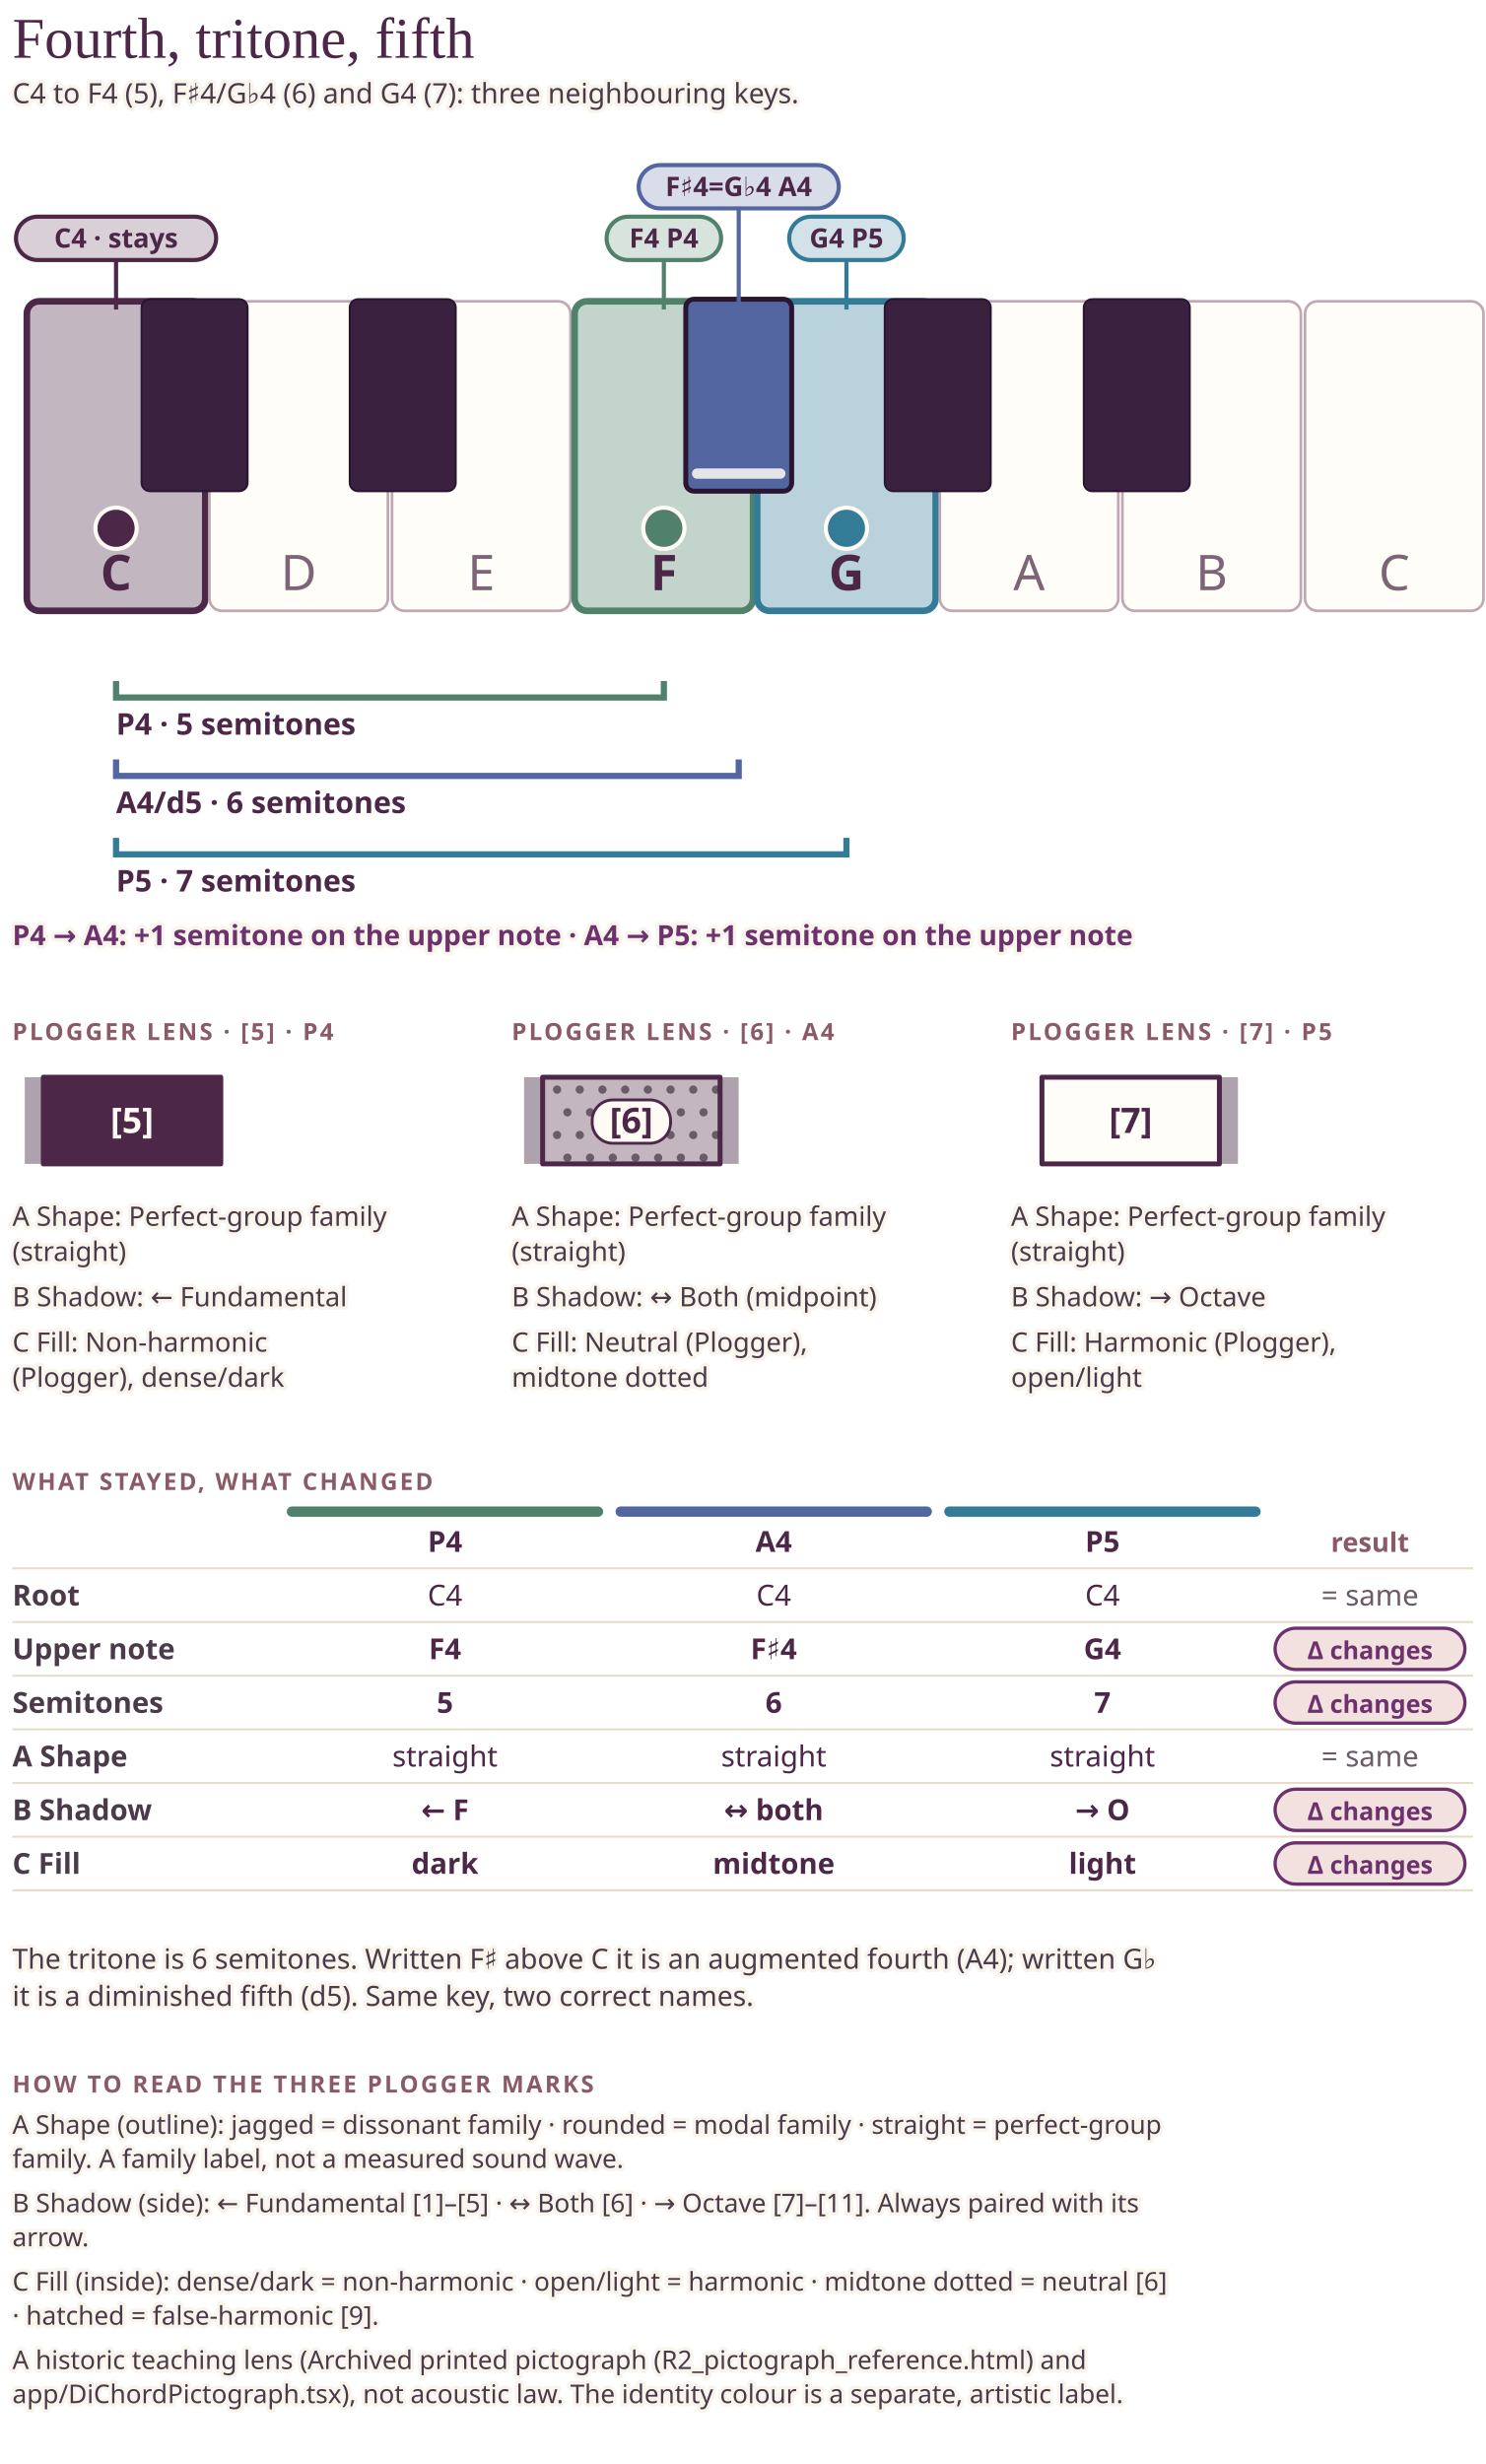
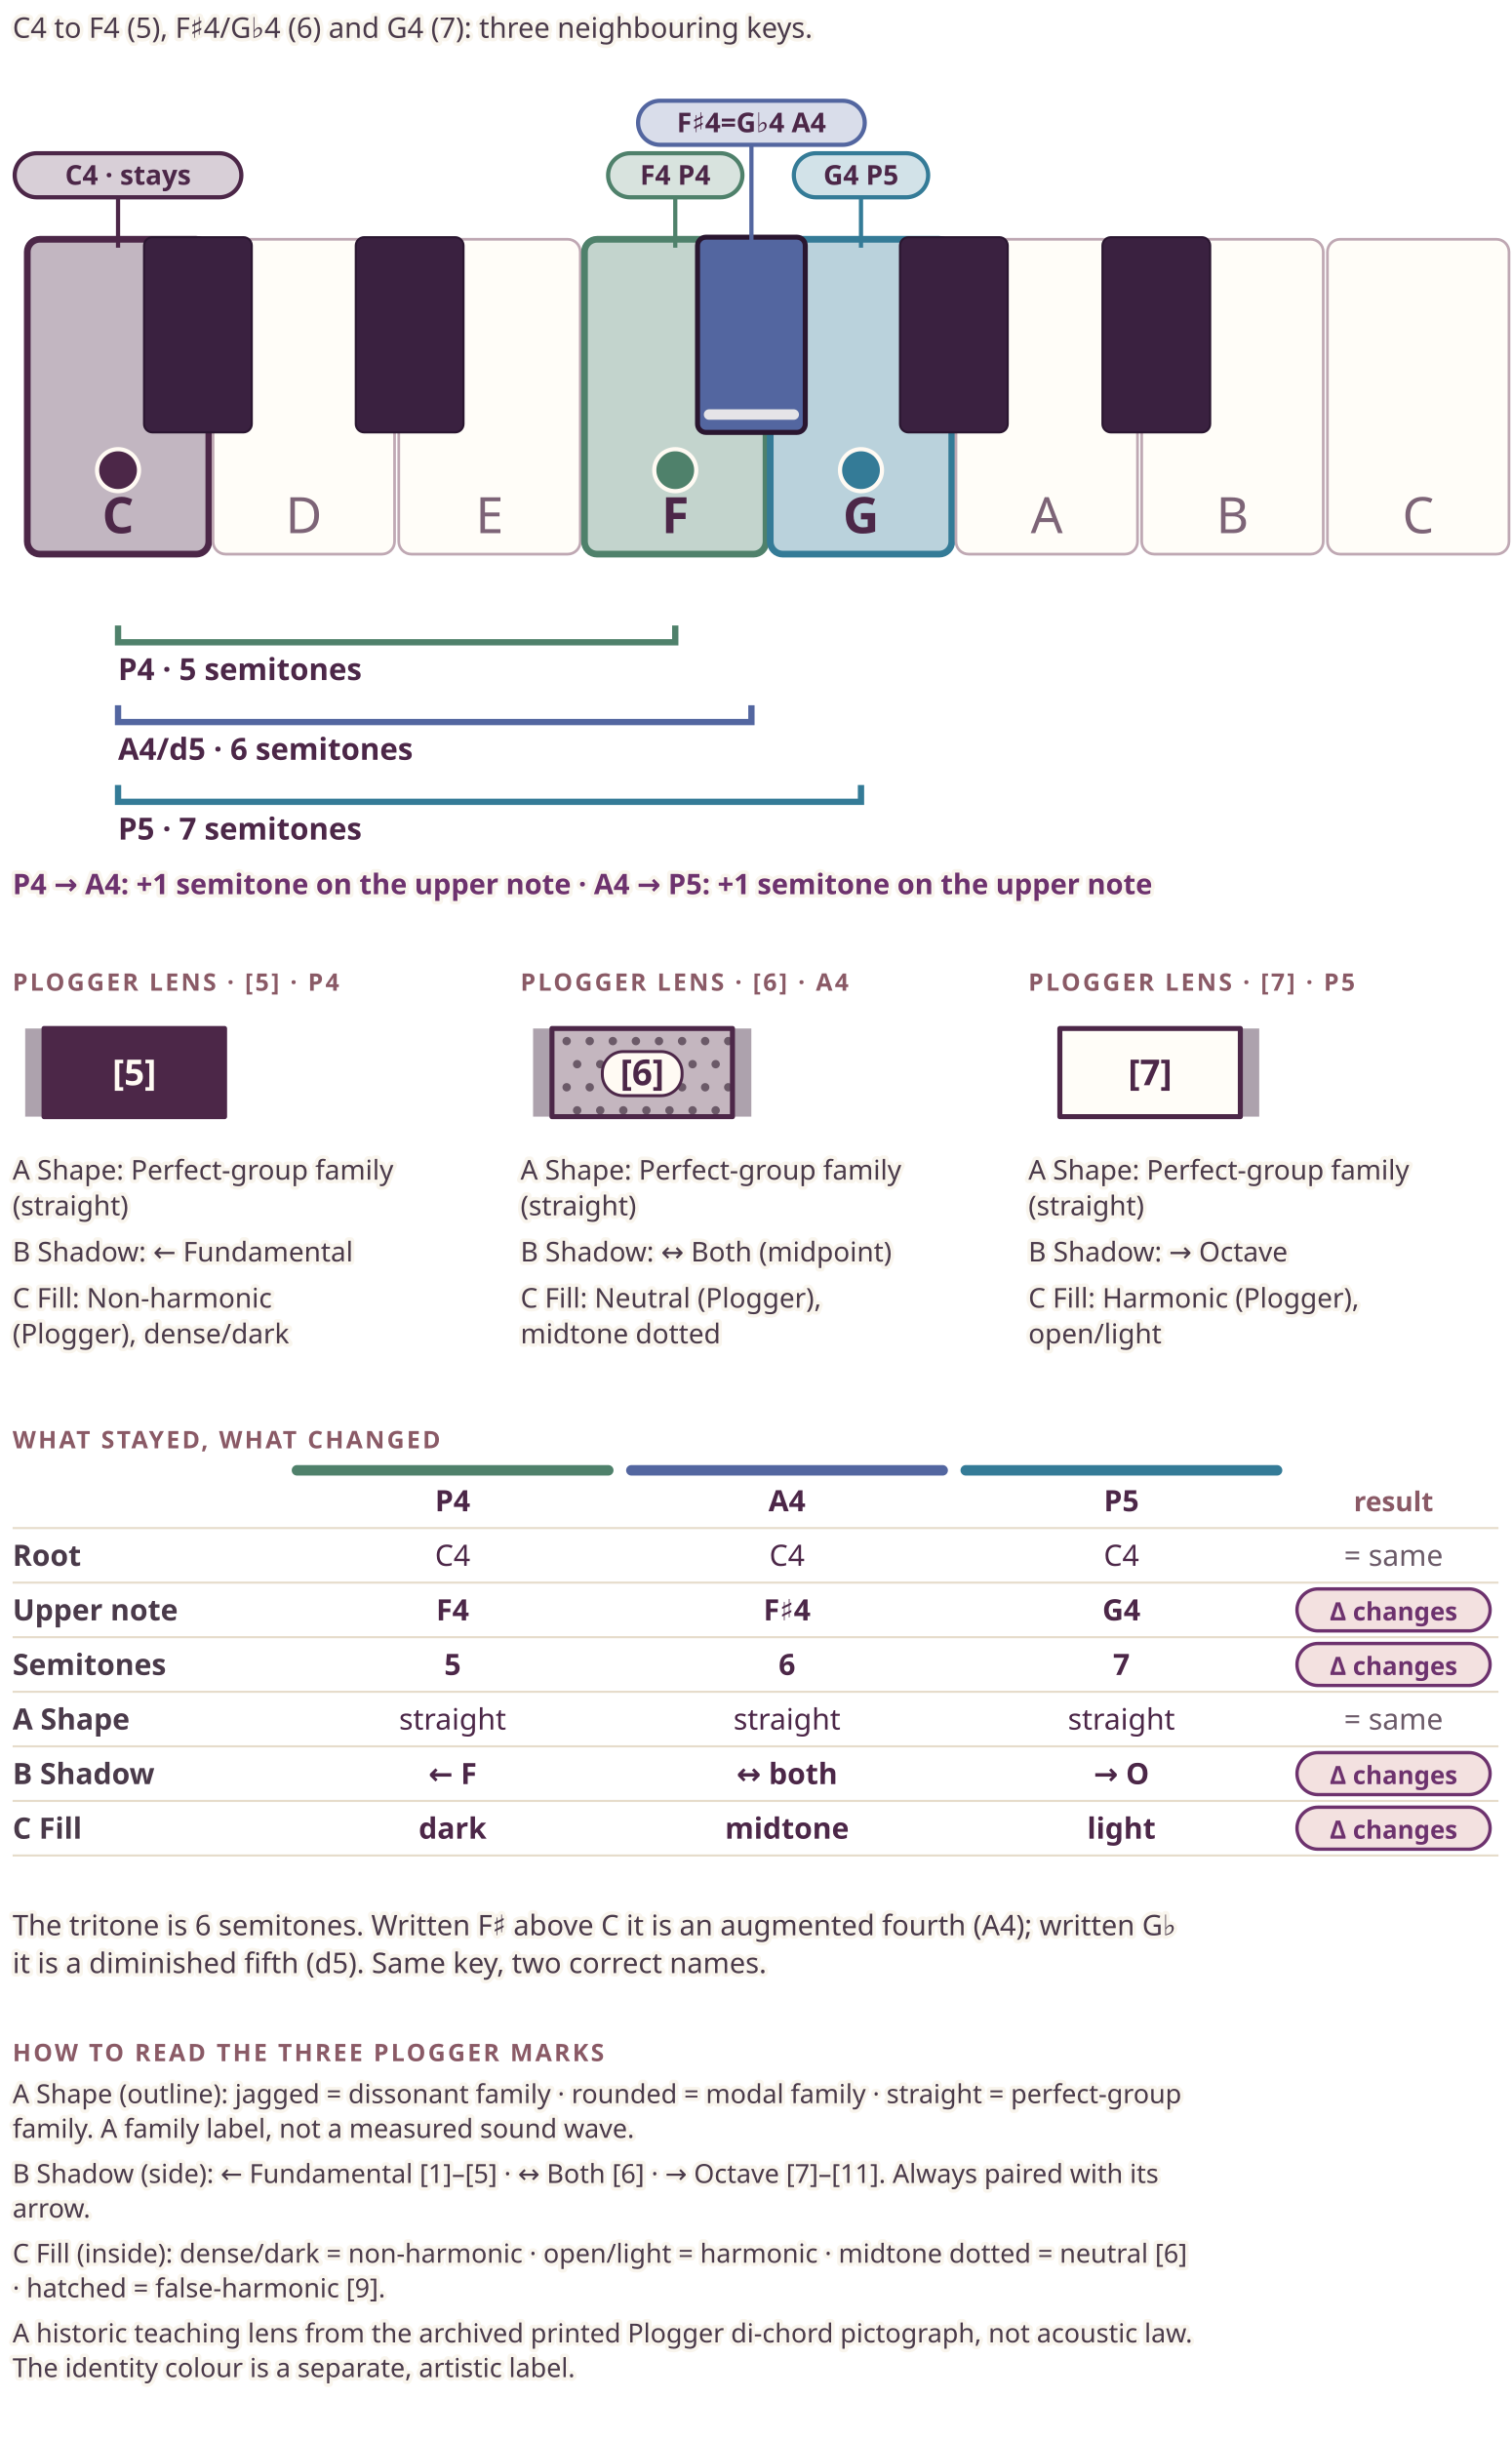
- <svg xmlns="http://www.w3.org/2000/svg" viewBox="0 0 720 1194" width="720" height="1194" role="img" aria-labelledby="IPF-proof-B-p4-tt-p5-t IPF-proof-B-p4-tt-p5-d">
+ <svg xmlns="http://www.w3.org/2000/svg" viewBox="0 0 720 1162" width="720" height="1162" role="img" aria-labelledby="IPF-proof-B-p4-tt-p5-t IPF-proof-B-p4-tt-p5-d">
  <defs>
    <linearGradient id="IPFproofBp4ttp5-w" x1="0" y1="0" x2="0" y2="1">
      <stop offset="0" stop-color="#fffdf8" />
      <stop offset=".78" stop-color="#f7efe2" />
      <stop offset="1" stop-color="#eadfcd" />
    </linearGradient>
    <linearGradient id="IPFproofBp4ttp5-b" x1="0" y1="0" x2="0" y2="1">
      <stop offset="0" stop-color="#4a2a4d" />
      <stop offset=".85" stop-color="#2a1630" />
      <stop offset="1" stop-color="#3a2140" />
    </linearGradient>
    <radialGradient id="IPFproofBp4ttp5-home" cx=".5" cy=".82" r=".75">
      <stop offset="0" stop-color="#ffd98a" />
      <stop offset=".55" stop-color="#f6b94f" />
      <stop offset="1" stop-color="#f3a53a" stop-opacity=".92" />
    </radialGradient>
    <radialGradient id="IPFproofBp4ttp5-lower" cx=".5" cy=".82" r=".75">
      <stop offset="0" stop-color="#ffe0a6" />
      <stop offset="1" stop-color="#f3b25a" />
    </radialGradient>
    <radialGradient id="IPFproofBp4ttp5-upper" cx=".5" cy=".82" r=".75">
      <stop offset="0" stop-color="#bfe7e2" />
      <stop offset="1" stop-color="#8fcdc6" />
    </radialGradient>
    <linearGradient id="IPFproofBp4ttp5-shared" x1="0" y1="0" x2="1" y2="0">
      <stop offset="0" stop-color="#f6c46a" />
      <stop offset=".5" stop-color="#efe6c4" />
      <stop offset="1" stop-color="#8fcdc6" />
    </linearGradient>
    <filter id="IPFproofBp4ttp5-glow" x="-40%" y="-20%" width="180%" height="150%">
      <feGaussianBlur stdDeviation="9" />
    </filter>
  </defs>
  <g transform="translate(6 4)">
    <g transform="translate(0 0)">
-       <text x="0" y="24" font-family="Georgia, 'Times New Roman', serif" font-size="28" font-weight="400" text-anchor="start" fill="#4C2748">Fourth, tritone, fifth</text>
-       <text x="0" y="46" font-family="ui-sans-serif, system-ui, 'Segoe UI', sans-serif" font-size="13.5" font-weight="400" text-anchor="start" fill="#4a3a4a" stroke="#f9f5ed" stroke-width="3.4" stroke-linejoin="round" paint-order="stroke fill">C4 to F4 (5), F♯4/G♭4 (6) and G4 (7): three neighbouring keys.</text>
-     </g>
-     <g transform="translate(0 72)">
+       <text x="0" y="14" font-family="ui-sans-serif, system-ui, 'Segoe UI', sans-serif" font-size="13.5" font-weight="400" text-anchor="start" fill="#4a3a4a" stroke="#f9f5ed" stroke-width="3.4" stroke-linejoin="round" paint-order="stroke fill">C4 to F4 (5), F♯4/G♭4 (6) and G4 (7): three neighbouring keys.</text>
+     </g>
+     <g transform="translate(0 40)">
      <rect x="7" y="70" width="86.5" height="150" rx="6" fill="#c2b6c1" stroke="#4C2748" stroke-width="3.2" />
      <text x="50.25" y="210" font-family="ui-sans-serif, system-ui, 'Segoe UI', sans-serif" font-size="23.895" font-weight="700" text-anchor="middle" fill="#4C2748">C</text>
      <rect x="95.5" y="70" width="86.5" height="150" rx="6" fill="#fffdf8" stroke="#bfa8b3" stroke-width="1.3" />
      <text x="138.75" y="210" font-family="ui-sans-serif, system-ui, 'Segoe UI', sans-serif" font-size="23.895" font-weight="500" text-anchor="middle" fill="#7d6477">D</text>
      <rect x="184" y="70" width="86.5" height="150" rx="6" fill="#fffdf8" stroke="#bfa8b3" stroke-width="1.3" />
      <text x="227.25" y="210" font-family="ui-sans-serif, system-ui, 'Segoe UI', sans-serif" font-size="23.895" font-weight="500" text-anchor="middle" fill="#7d6477">E</text>
      <rect x="272.5" y="70" width="86.5" height="150" rx="6" fill="#c3d4cd" stroke="#4F816B" stroke-width="3.2" />
      <text x="315.75" y="210" font-family="ui-sans-serif, system-ui, 'Segoe UI', sans-serif" font-size="23.895" font-weight="700" text-anchor="middle" fill="#4C2748">F</text>
      <rect x="361" y="70" width="86.5" height="150" rx="6" fill="#bad2dc" stroke="#347B97" stroke-width="3.2" />
      <text x="404.25" y="210" font-family="ui-sans-serif, system-ui, 'Segoe UI', sans-serif" font-size="23.895" font-weight="700" text-anchor="middle" fill="#4C2748">G</text>
      <rect x="449.5" y="70" width="86.5" height="150" rx="6" fill="#fffdf8" stroke="#bfa8b3" stroke-width="1.3" />
      <text x="492.75" y="210" font-family="ui-sans-serif, system-ui, 'Segoe UI', sans-serif" font-size="23.895" font-weight="500" text-anchor="middle" fill="#7d6477">A</text>
      <rect x="538" y="70" width="86.5" height="150" rx="6" fill="#fffdf8" stroke="#bfa8b3" stroke-width="1.3" />
      <text x="581.25" y="210" font-family="ui-sans-serif, system-ui, 'Segoe UI', sans-serif" font-size="23.895" font-weight="500" text-anchor="middle" fill="#7d6477">B</text>
      <rect x="626.5" y="70" width="86.5" height="150" rx="6" fill="#fffdf8" stroke="#bfa8b3" stroke-width="1.3" />
      <text x="669.75" y="210" font-family="ui-sans-serif, system-ui, 'Segoe UI', sans-serif" font-size="23.895" font-weight="500" text-anchor="middle" fill="#7d6477">C</text>
      <rect x="62.64" y="69" width="51.33" height="93" rx="4" fill="#3a2140" stroke="#2a1630" stroke-width="1" />
      <rect x="163.53" y="69" width="51.33" height="93" rx="4" fill="#3a2140" stroke="#2a1630" stroke-width="1" />
      <rect x="326.37" y="69" width="51.33" height="93" rx="4" fill="#5366A0" stroke="#2a1630" stroke-width="2.4" />
      <rect x="329.37" y="151" width="45.33" height="5" rx="2.5" fill="#fffaf3" opacity=".85" />
      <rect x="422.835" y="69" width="51.33" height="93" rx="4" fill="#3a2140" stroke="#2a1630" stroke-width="1" />
      <rect x="519.3" y="69" width="51.33" height="93" rx="4" fill="#3a2140" stroke="#2a1630" stroke-width="1" />
      <circle cx="50.25" cy="180" r="10" fill="#4C2748" stroke="#fffaf3" stroke-width="2" />
      <path d="M50.25 50 V74" stroke="#4C2748" stroke-width="2" />
-       <rect x="1.75" y="29" width="97" height="21" rx="10.5" fill="#d8cfd7" stroke="#4C2748" stroke-width="2" />
-       <text x="50.25" y="44" font-family="ui-sans-serif, system-ui, 'Segoe UI', sans-serif" font-size="13" font-weight="700" text-anchor="middle" fill="#4C2748">C4 · stays</text>
+       <rect x="1" y="29" width="108" height="21" rx="10.5" fill="#d8cfd7" stroke="#4C2748" stroke-width="2" />
+       <text x="55" y="44" font-family="ui-sans-serif, system-ui, 'Segoe UI', sans-serif" font-size="13" font-weight="700" text-anchor="middle" fill="#4C2748">C4 · stays</text>
      <circle cx="315.75" cy="180" r="10" fill="#4F816B" stroke="#fffaf3" stroke-width="2" />
      <path d="M315.75 50 V74" stroke="#4F816B" stroke-width="2" />
-       <rect x="288" y="29" width="55.5" height="21" rx="10.5" fill="#d8e3de" stroke="#4F816B" stroke-width="2" />
+       <rect x="283.75" y="29" width="64" height="21" rx="10.5" fill="#d8e3de" stroke="#4F816B" stroke-width="2" />
      <text x="315.75" y="44" font-family="ui-sans-serif, system-ui, 'Segoe UI', sans-serif" font-size="13" font-weight="700" text-anchor="middle" fill="#4C2748">F4 P4</text>
      <path d="M352.035 25 V72" stroke="#5366A0" stroke-width="2" />
-       <rect x="303.535" y="4" width="97" height="21" rx="10.5" fill="#d9ddea" stroke="#5366A0" stroke-width="2" />
+       <rect x="298.035" y="4" width="108" height="21" rx="10.5" fill="#d9ddea" stroke="#5366A0" stroke-width="2" />
      <text x="352.035" y="19" font-family="ui-sans-serif, system-ui, 'Segoe UI', sans-serif" font-size="13" font-weight="700" text-anchor="middle" fill="#4C2748">F♯4=G♭4 A4</text>
      <circle cx="404.25" cy="180" r="10" fill="#347B97" stroke="#fffaf3" stroke-width="2" />
      <path d="M404.25 50 V74" stroke="#347B97" stroke-width="2" />
-       <rect x="376.5" y="29" width="55.5" height="21" rx="10.5" fill="#d2e2e8" stroke="#347B97" stroke-width="2" />
+       <rect x="372.25" y="29" width="64" height="21" rx="10.5" fill="#d2e2e8" stroke="#347B97" stroke-width="2" />
      <text x="404.25" y="44" font-family="ui-sans-serif, system-ui, 'Segoe UI', sans-serif" font-size="13" font-weight="700" text-anchor="middle" fill="#4C2748">G4 P5</text>
    </g>
-     <g transform="translate(0 318)">
+     <g transform="translate(0 286)">
      <path d="M50.25 8 V16 H315.75 V8" fill="none" stroke="#4F816B" stroke-width="3" />
      <text x="50.25" y="34" font-family="ui-sans-serif, system-ui, 'Segoe UI', sans-serif" font-size="14.5" font-weight="700" text-anchor="start" fill="#4C2748">P4 · 5 semitones</text>
      <path d="M50.25 46 V54 H352.035 V46" fill="none" stroke="#5366A0" stroke-width="3" />
      <text x="50.25" y="72" font-family="ui-sans-serif, system-ui, 'Segoe UI', sans-serif" font-size="14.5" font-weight="700" text-anchor="start" fill="#4C2748">A4/d5 · 6 semitones</text>
      <path d="M50.25 84 V92 H404.25 V84" fill="none" stroke="#347B97" stroke-width="3" />
      <text x="50.25" y="110" font-family="ui-sans-serif, system-ui, 'Segoe UI', sans-serif" font-size="14.5" font-weight="700" text-anchor="start" fill="#4C2748">P5 · 7 semitones</text>
      <text x="0" y="136" font-family="ui-sans-serif, system-ui, 'Segoe UI', sans-serif" font-size="13.5" font-weight="700" text-anchor="start" fill="#6d326e" stroke="#f9f5ed" stroke-width="3.4" stroke-linejoin="round" paint-order="stroke fill">P4 → A4: +1 semitone on the upper note · A4 → P5: +1 semitone on the upper note</text>
    </g>
-     <g transform="translate(0 488)">
+     <g transform="translate(0 456)">
      <g transform="translate(0 0)">
        <text x="0" y="12" font-family="ui-sans-serif, system-ui, 'Segoe UI', sans-serif" font-size="11.5" font-weight="700" text-anchor="start" fill="#8a5a66" letter-spacing="1.1">PLOGGER LENS · [5] · P4</text>
        <g transform="translate(0 22) scale(1)">
          <path d="M3 8 H89 V50 H3 Z" transform="translate(3 0)" fill="#5c465b" opacity=".5" />
          <g transform="translate(12 0)">
            <defs>
              <clipPath id="IPFproofBp4ttp5-clp05">
                <path d="M3 8 H89 V50 H3 Z" />
              </clipPath>
            </defs>
            <path d="M3 8 H89 V50 H3 Z" fill="#4C2748" />
            <path d="M3 8 H89 V50 H3 Z" fill="none" stroke="#4C2748" stroke-width="2.4" stroke-linejoin="round" />
            <text x="46" y="35" font-family="ui-sans-serif, system-ui, 'Segoe UI', sans-serif" font-size="17" font-weight="700" text-anchor="middle" fill="#fffaf3">[5]</text>
          </g>
        </g>
        <text x="0" y="102" font-family="ui-sans-serif, system-ui, 'Segoe UI', sans-serif" font-size="13" font-weight="400" text-anchor="start" fill="#4a3a4a" stroke="#f9f5ed" stroke-width="3.4" stroke-linejoin="round" paint-order="stroke fill">A Shape: Perfect-group family</text>
        <text x="0" y="119" font-family="ui-sans-serif, system-ui, 'Segoe UI', sans-serif" font-size="13" font-weight="400" text-anchor="start" fill="#4a3a4a" stroke="#f9f5ed" stroke-width="3.4" stroke-linejoin="round" paint-order="stroke fill">(straight)</text>
        <text x="0" y="141" font-family="ui-sans-serif, system-ui, 'Segoe UI', sans-serif" font-size="13" font-weight="400" text-anchor="start" fill="#4a3a4a" stroke="#f9f5ed" stroke-width="3.4" stroke-linejoin="round" paint-order="stroke fill">B Shadow: ← Fundamental</text>
        <text x="0" y="163" font-family="ui-sans-serif, system-ui, 'Segoe UI', sans-serif" font-size="13" font-weight="400" text-anchor="start" fill="#4a3a4a" stroke="#f9f5ed" stroke-width="3.4" stroke-linejoin="round" paint-order="stroke fill">C Fill: Non-harmonic</text>
        <text x="0" y="180" font-family="ui-sans-serif, system-ui, 'Segoe UI', sans-serif" font-size="13" font-weight="400" text-anchor="start" fill="#4a3a4a" stroke="#f9f5ed" stroke-width="3.4" stroke-linejoin="round" paint-order="stroke fill">(Plogger), dense/dark</text>
      </g>
      <g transform="translate(242 0)">
        <text x="0" y="12" font-family="ui-sans-serif, system-ui, 'Segoe UI', sans-serif" font-size="11.5" font-weight="700" text-anchor="start" fill="#8a5a66" letter-spacing="1.1">PLOGGER LENS · [6] · A4</text>
        <g transform="translate(0 22) scale(1)">
          <path d="M3 8 H89 V50 H3 Z" transform="translate(3 0)" fill="#5c465b" opacity=".5" />
          <path d="M3 8 H89 V50 H3 Z" transform="translate(21 0)" fill="#5c465b" opacity=".5" />
          <g transform="translate(12 0)">
            <defs>
              <clipPath id="IPFproofBp4ttp5-clp16">
                <path d="M3 8 H89 V50 H3 Z" />
              </clipPath>
            </defs>
            <path d="M3 8 H89 V50 H3 Z" fill="#c4b6bf" />
            <g clip-path="url(#IPFproofBp4ttp5-clp16)">
              <circle cx="10" cy="14" r="2" fill="#6b5a68" />
              <circle cx="21" cy="14" r="2" fill="#6b5a68" />
              <circle cx="32" cy="14" r="2" fill="#6b5a68" />
              <circle cx="43" cy="14" r="2" fill="#6b5a68" />
              <circle cx="54" cy="14" r="2" fill="#6b5a68" />
              <circle cx="65" cy="14" r="2" fill="#6b5a68" />
              <circle cx="76" cy="14" r="2" fill="#6b5a68" />
              <circle cx="87" cy="14" r="2" fill="#6b5a68" />
              <circle cx="15" cy="25" r="2" fill="#6b5a68" />
              <circle cx="26" cy="25" r="2" fill="#6b5a68" />
              <circle cx="37" cy="25" r="2" fill="#6b5a68" />
              <circle cx="48" cy="25" r="2" fill="#6b5a68" />
              <circle cx="59" cy="25" r="2" fill="#6b5a68" />
              <circle cx="70" cy="25" r="2" fill="#6b5a68" />
              <circle cx="81" cy="25" r="2" fill="#6b5a68" />
              <circle cx="92" cy="25" r="2" fill="#6b5a68" />
              <circle cx="10" cy="36" r="2" fill="#6b5a68" />
              <circle cx="21" cy="36" r="2" fill="#6b5a68" />
              <circle cx="32" cy="36" r="2" fill="#6b5a68" />
              <circle cx="43" cy="36" r="2" fill="#6b5a68" />
              <circle cx="54" cy="36" r="2" fill="#6b5a68" />
              <circle cx="65" cy="36" r="2" fill="#6b5a68" />
              <circle cx="76" cy="36" r="2" fill="#6b5a68" />
              <circle cx="87" cy="36" r="2" fill="#6b5a68" />
              <circle cx="15" cy="47" r="2" fill="#6b5a68" />
              <circle cx="26" cy="47" r="2" fill="#6b5a68" />
              <circle cx="37" cy="47" r="2" fill="#6b5a68" />
              <circle cx="48" cy="47" r="2" fill="#6b5a68" />
              <circle cx="59" cy="47" r="2" fill="#6b5a68" />
              <circle cx="70" cy="47" r="2" fill="#6b5a68" />
              <circle cx="81" cy="47" r="2" fill="#6b5a68" />
              <circle cx="92" cy="47" r="2" fill="#6b5a68" />
            </g>
            <path d="M3 8 H89 V50 H3 Z" fill="none" stroke="#4C2748" stroke-width="2.4" stroke-linejoin="round" />
            <rect x="27" y="19" width="38" height="21" rx="10" fill="#fffaf3" stroke="#4C2748" stroke-width="1.4" />
            <text x="46" y="35" font-family="ui-sans-serif, system-ui, 'Segoe UI', sans-serif" font-size="17" font-weight="700" text-anchor="middle" fill="#4C2748">[6]</text>
          </g>
        </g>
        <text x="0" y="102" font-family="ui-sans-serif, system-ui, 'Segoe UI', sans-serif" font-size="13" font-weight="400" text-anchor="start" fill="#4a3a4a" stroke="#f9f5ed" stroke-width="3.4" stroke-linejoin="round" paint-order="stroke fill">A Shape: Perfect-group family</text>
        <text x="0" y="119" font-family="ui-sans-serif, system-ui, 'Segoe UI', sans-serif" font-size="13" font-weight="400" text-anchor="start" fill="#4a3a4a" stroke="#f9f5ed" stroke-width="3.4" stroke-linejoin="round" paint-order="stroke fill">(straight)</text>
        <text x="0" y="141" font-family="ui-sans-serif, system-ui, 'Segoe UI', sans-serif" font-size="13" font-weight="400" text-anchor="start" fill="#4a3a4a" stroke="#f9f5ed" stroke-width="3.4" stroke-linejoin="round" paint-order="stroke fill">B Shadow: ↔ Both (midpoint)</text>
        <text x="0" y="163" font-family="ui-sans-serif, system-ui, 'Segoe UI', sans-serif" font-size="13" font-weight="400" text-anchor="start" fill="#4a3a4a" stroke="#f9f5ed" stroke-width="3.4" stroke-linejoin="round" paint-order="stroke fill">C Fill: Neutral (Plogger),</text>
        <text x="0" y="180" font-family="ui-sans-serif, system-ui, 'Segoe UI', sans-serif" font-size="13" font-weight="400" text-anchor="start" fill="#4a3a4a" stroke="#f9f5ed" stroke-width="3.4" stroke-linejoin="round" paint-order="stroke fill">midtone dotted</text>
      </g>
      <g transform="translate(484 0)">
        <text x="0" y="12" font-family="ui-sans-serif, system-ui, 'Segoe UI', sans-serif" font-size="11.5" font-weight="700" text-anchor="start" fill="#8a5a66" letter-spacing="1.1">PLOGGER LENS · [7] · P5</text>
        <g transform="translate(0 22) scale(1)">
          <path d="M3 8 H89 V50 H3 Z" transform="translate(21 0)" fill="#5c465b" opacity=".5" />
          <g transform="translate(12 0)">
            <defs>
              <clipPath id="IPFproofBp4ttp5-clp27">
                <path d="M3 8 H89 V50 H3 Z" />
              </clipPath>
            </defs>
            <path d="M3 8 H89 V50 H3 Z" fill="#fffdf8" />
            <path d="M3 8 H89 V50 H3 Z" fill="none" stroke="#4C2748" stroke-width="2.4" stroke-linejoin="round" />
            <text x="46" y="35" font-family="ui-sans-serif, system-ui, 'Segoe UI', sans-serif" font-size="17" font-weight="700" text-anchor="middle" fill="#4C2748">[7]</text>
          </g>
        </g>
        <text x="0" y="102" font-family="ui-sans-serif, system-ui, 'Segoe UI', sans-serif" font-size="13" font-weight="400" text-anchor="start" fill="#4a3a4a" stroke="#f9f5ed" stroke-width="3.4" stroke-linejoin="round" paint-order="stroke fill">A Shape: Perfect-group family</text>
        <text x="0" y="119" font-family="ui-sans-serif, system-ui, 'Segoe UI', sans-serif" font-size="13" font-weight="400" text-anchor="start" fill="#4a3a4a" stroke="#f9f5ed" stroke-width="3.4" stroke-linejoin="round" paint-order="stroke fill">(straight)</text>
        <text x="0" y="141" font-family="ui-sans-serif, system-ui, 'Segoe UI', sans-serif" font-size="13" font-weight="400" text-anchor="start" fill="#4a3a4a" stroke="#f9f5ed" stroke-width="3.4" stroke-linejoin="round" paint-order="stroke fill">B Shadow: → Octave</text>
        <text x="0" y="163" font-family="ui-sans-serif, system-ui, 'Segoe UI', sans-serif" font-size="13" font-weight="400" text-anchor="start" fill="#4a3a4a" stroke="#f9f5ed" stroke-width="3.4" stroke-linejoin="round" paint-order="stroke fill">C Fill: Harmonic (Plogger),</text>
        <text x="0" y="180" font-family="ui-sans-serif, system-ui, 'Segoe UI', sans-serif" font-size="13" font-weight="400" text-anchor="start" fill="#4a3a4a" stroke="#f9f5ed" stroke-width="3.4" stroke-linejoin="round" paint-order="stroke fill">open/light</text>
      </g>
    </g>
-     <g transform="translate(0 704)">
+     <g transform="translate(0 672)">
      <text x="0" y="14" font-family="ui-sans-serif, system-ui, 'Segoe UI', sans-serif" font-size="11.5" font-weight="700" text-anchor="start" fill="#8a5a66" letter-spacing="1.1">WHAT STAYED, WHAT CHANGED</text>
      <rect x="133" y="22" width="153.333" height="5" rx="2.5" fill="#4F816B" />
      <text x="209.667" y="44" font-family="ui-sans-serif, system-ui, 'Segoe UI', sans-serif" font-size="14" font-weight="700" text-anchor="middle" fill="#4C2748">P4</text>
      <rect x="292.333" y="22" width="153.333" height="5" rx="2.5" fill="#5366A0" />
      <text x="369" y="44" font-family="ui-sans-serif, system-ui, 'Segoe UI', sans-serif" font-size="14" font-weight="700" text-anchor="middle" fill="#4C2748">A4</text>
      <rect x="451.667" y="22" width="153.333" height="5" rx="2.5" fill="#347B97" />
      <text x="528.333" y="44" font-family="ui-sans-serif, system-ui, 'Segoe UI', sans-serif" font-size="14" font-weight="700" text-anchor="middle" fill="#4C2748">P5</text>
      <text x="658" y="44" font-family="ui-sans-serif, system-ui, 'Segoe UI', sans-serif" font-size="13" font-weight="700" text-anchor="middle" fill="#8a5a66">result</text>
      <path d="M0 52 H708" stroke="#e6dccb" />
      <text x="0" y="70" font-family="ui-sans-serif, system-ui, 'Segoe UI', sans-serif" font-size="14" font-weight="600" text-anchor="start" fill="#4a3a4a">Root</text>
      <text x="209.667" y="70" font-family="ui-sans-serif, system-ui, 'Segoe UI', sans-serif" font-size="14" font-weight="400" text-anchor="middle" fill="#4C2748">C4</text>
      <text x="369" y="70" font-family="ui-sans-serif, system-ui, 'Segoe UI', sans-serif" font-size="14" font-weight="400" text-anchor="middle" fill="#4C2748">C4</text>
      <text x="528.333" y="70" font-family="ui-sans-serif, system-ui, 'Segoe UI', sans-serif" font-size="14" font-weight="400" text-anchor="middle" fill="#4C2748">C4</text>
      <text x="658" y="70" font-family="ui-sans-serif, system-ui, 'Segoe UI', sans-serif" font-size="14" font-weight="400" text-anchor="middle" fill="#6b5a68">= same</text>
      <path d="M0 78 H708" stroke="#e6dccb" />
      <text x="0" y="96" font-family="ui-sans-serif, system-ui, 'Segoe UI', sans-serif" font-size="14" font-weight="600" text-anchor="start" fill="#4a3a4a">Upper note</text>
      <text x="209.667" y="96" font-family="ui-sans-serif, system-ui, 'Segoe UI', sans-serif" font-size="14" font-weight="700" text-anchor="middle" fill="#4C2748">F4</text>
      <text x="369" y="96" font-family="ui-sans-serif, system-ui, 'Segoe UI', sans-serif" font-size="14" font-weight="700" text-anchor="middle" fill="#4C2748">F♯4</text>
      <text x="528.333" y="96" font-family="ui-sans-serif, system-ui, 'Segoe UI', sans-serif" font-size="14" font-weight="700" text-anchor="middle" fill="#4C2748">G4</text>
      <rect x="612" y="81" width="92" height="20" rx="10" fill="#f3e1e0" stroke="#6d326e" stroke-width="1.6" />
      <text x="658" y="96" font-family="ui-sans-serif, system-ui, 'Segoe UI', sans-serif" font-size="12" font-weight="700" text-anchor="middle" fill="#6d326e">Δ changes</text>
      <path d="M0 104 H708" stroke="#e6dccb" />
      <text x="0" y="122" font-family="ui-sans-serif, system-ui, 'Segoe UI', sans-serif" font-size="14" font-weight="600" text-anchor="start" fill="#4a3a4a">Semitones</text>
      <text x="209.667" y="122" font-family="ui-sans-serif, system-ui, 'Segoe UI', sans-serif" font-size="14" font-weight="700" text-anchor="middle" fill="#4C2748">5</text>
      <text x="369" y="122" font-family="ui-sans-serif, system-ui, 'Segoe UI', sans-serif" font-size="14" font-weight="700" text-anchor="middle" fill="#4C2748">6</text>
      <text x="528.333" y="122" font-family="ui-sans-serif, system-ui, 'Segoe UI', sans-serif" font-size="14" font-weight="700" text-anchor="middle" fill="#4C2748">7</text>
      <rect x="612" y="107" width="92" height="20" rx="10" fill="#f3e1e0" stroke="#6d326e" stroke-width="1.6" />
      <text x="658" y="122" font-family="ui-sans-serif, system-ui, 'Segoe UI', sans-serif" font-size="12" font-weight="700" text-anchor="middle" fill="#6d326e">Δ changes</text>
      <path d="M0 130 H708" stroke="#e6dccb" />
      <text x="0" y="148" font-family="ui-sans-serif, system-ui, 'Segoe UI', sans-serif" font-size="14" font-weight="600" text-anchor="start" fill="#4a3a4a">A Shape</text>
      <text x="209.667" y="148" font-family="ui-sans-serif, system-ui, 'Segoe UI', sans-serif" font-size="14" font-weight="400" text-anchor="middle" fill="#4C2748">straight</text>
      <text x="369" y="148" font-family="ui-sans-serif, system-ui, 'Segoe UI', sans-serif" font-size="14" font-weight="400" text-anchor="middle" fill="#4C2748">straight</text>
      <text x="528.333" y="148" font-family="ui-sans-serif, system-ui, 'Segoe UI', sans-serif" font-size="14" font-weight="400" text-anchor="middle" fill="#4C2748">straight</text>
      <text x="658" y="148" font-family="ui-sans-serif, system-ui, 'Segoe UI', sans-serif" font-size="14" font-weight="400" text-anchor="middle" fill="#6b5a68">= same</text>
      <path d="M0 156 H708" stroke="#e6dccb" />
      <text x="0" y="174" font-family="ui-sans-serif, system-ui, 'Segoe UI', sans-serif" font-size="14" font-weight="600" text-anchor="start" fill="#4a3a4a">B Shadow</text>
      <text x="209.667" y="174" font-family="ui-sans-serif, system-ui, 'Segoe UI', sans-serif" font-size="14" font-weight="700" text-anchor="middle" fill="#4C2748">← F</text>
      <text x="369" y="174" font-family="ui-sans-serif, system-ui, 'Segoe UI', sans-serif" font-size="14" font-weight="700" text-anchor="middle" fill="#4C2748">↔ both</text>
      <text x="528.333" y="174" font-family="ui-sans-serif, system-ui, 'Segoe UI', sans-serif" font-size="14" font-weight="700" text-anchor="middle" fill="#4C2748">→ O</text>
      <rect x="612" y="159" width="92" height="20" rx="10" fill="#f3e1e0" stroke="#6d326e" stroke-width="1.6" />
      <text x="658" y="174" font-family="ui-sans-serif, system-ui, 'Segoe UI', sans-serif" font-size="12" font-weight="700" text-anchor="middle" fill="#6d326e">Δ changes</text>
      <path d="M0 182 H708" stroke="#e6dccb" />
      <text x="0" y="200" font-family="ui-sans-serif, system-ui, 'Segoe UI', sans-serif" font-size="14" font-weight="600" text-anchor="start" fill="#4a3a4a">C Fill</text>
      <text x="209.667" y="200" font-family="ui-sans-serif, system-ui, 'Segoe UI', sans-serif" font-size="14" font-weight="700" text-anchor="middle" fill="#4C2748">dark</text>
      <text x="369" y="200" font-family="ui-sans-serif, system-ui, 'Segoe UI', sans-serif" font-size="14" font-weight="700" text-anchor="middle" fill="#4C2748">midtone</text>
      <text x="528.333" y="200" font-family="ui-sans-serif, system-ui, 'Segoe UI', sans-serif" font-size="14" font-weight="700" text-anchor="middle" fill="#4C2748">light</text>
      <rect x="612" y="185" width="92" height="20" rx="10" fill="#f3e1e0" stroke="#6d326e" stroke-width="1.6" />
      <text x="658" y="200" font-family="ui-sans-serif, system-ui, 'Segoe UI', sans-serif" font-size="12" font-weight="700" text-anchor="middle" fill="#6d326e">Δ changes</text>
      <path d="M0 208 H708" stroke="#e6dccb" />
    </g>
-     <g transform="translate(0 936)">
+     <g transform="translate(0 904)">
      <text x="0" y="14" font-family="ui-sans-serif, system-ui, 'Segoe UI', sans-serif" font-size="13.5" font-weight="400" text-anchor="start" fill="#4a3a4a" stroke="#f9f5ed" stroke-width="3.4" stroke-linejoin="round" paint-order="stroke fill">The tritone is 6 semitones. Written F♯ above C it is an augmented fourth (A4); written G♭</text>
      <text x="0" y="32" font-family="ui-sans-serif, system-ui, 'Segoe UI', sans-serif" font-size="13.5" font-weight="400" text-anchor="start" fill="#4a3a4a" stroke="#f9f5ed" stroke-width="3.4" stroke-linejoin="round" paint-order="stroke fill">it is a diminished fifth (d5). Same key, two correct names.</text>
    </g>
-     <g transform="translate(0 998)">
+     <g transform="translate(0 966)">
      <text x="0" y="12" font-family="ui-sans-serif, system-ui, 'Segoe UI', sans-serif" font-size="11.5" font-weight="700" text-anchor="start" fill="#8a5a66" letter-spacing="1.1">HOW TO READ THE THREE PLOGGER MARKS</text>
      <text x="0" y="32" font-family="ui-sans-serif, system-ui, 'Segoe UI', sans-serif" font-size="12.5" font-weight="400" text-anchor="start" fill="#4a3a4a" stroke="#f9f5ed" stroke-width="3.4" stroke-linejoin="round" paint-order="stroke fill">A Shape (outline): jagged = dissonant family · rounded = modal family · straight = perfect-group</text>
      <text x="0" y="48.5" font-family="ui-sans-serif, system-ui, 'Segoe UI', sans-serif" font-size="12.5" font-weight="400" text-anchor="start" fill="#4a3a4a" stroke="#f9f5ed" stroke-width="3.4" stroke-linejoin="round" paint-order="stroke fill">family. A family label, not a measured sound wave.</text>
      <text x="0" y="70" font-family="ui-sans-serif, system-ui, 'Segoe UI', sans-serif" font-size="12.5" font-weight="400" text-anchor="start" fill="#4a3a4a" stroke="#f9f5ed" stroke-width="3.4" stroke-linejoin="round" paint-order="stroke fill">B Shadow (side): ← Fundamental [1]–[5] · ↔ Both [6] · → Octave [7]–[11]. Always paired with its</text>
      <text x="0" y="86.5" font-family="ui-sans-serif, system-ui, 'Segoe UI', sans-serif" font-size="12.5" font-weight="400" text-anchor="start" fill="#4a3a4a" stroke="#f9f5ed" stroke-width="3.4" stroke-linejoin="round" paint-order="stroke fill">arrow.</text>
      <text x="0" y="108" font-family="ui-sans-serif, system-ui, 'Segoe UI', sans-serif" font-size="12.5" font-weight="400" text-anchor="start" fill="#4a3a4a" stroke="#f9f5ed" stroke-width="3.4" stroke-linejoin="round" paint-order="stroke fill">C Fill (inside): dense/dark = non-harmonic · open/light = harmonic · midtone dotted = neutral [6]</text>
      <text x="0" y="124.5" font-family="ui-sans-serif, system-ui, 'Segoe UI', sans-serif" font-size="12.5" font-weight="400" text-anchor="start" fill="#4a3a4a" stroke="#f9f5ed" stroke-width="3.4" stroke-linejoin="round" paint-order="stroke fill">· hatched = false-harmonic [9].</text>
-       <text x="0" y="146" font-family="ui-sans-serif, system-ui, 'Segoe UI', sans-serif" font-size="12.5" font-weight="400" text-anchor="start" fill="#4a3a4a" stroke="#f9f5ed" stroke-width="3.4" stroke-linejoin="round" paint-order="stroke fill">A historic teaching lens (Archived printed pictograph (R2_pictograph_reference.html) and</text>
-       <text x="0" y="162.5" font-family="ui-sans-serif, system-ui, 'Segoe UI', sans-serif" font-size="12.5" font-weight="400" text-anchor="start" fill="#4a3a4a" stroke="#f9f5ed" stroke-width="3.4" stroke-linejoin="round" paint-order="stroke fill">app/DiChordPictograph.tsx), not acoustic law. The identity colour is a separate, artistic label.</text>
+       <text x="0" y="146" font-family="ui-sans-serif, system-ui, 'Segoe UI', sans-serif" font-size="12.5" font-weight="400" text-anchor="start" fill="#4a3a4a" stroke="#f9f5ed" stroke-width="3.4" stroke-linejoin="round" paint-order="stroke fill">A historic teaching lens from the archived printed Plogger di-chord pictograph, not acoustic law.</text>
+       <text x="0" y="162.5" font-family="ui-sans-serif, system-ui, 'Segoe UI', sans-serif" font-size="12.5" font-weight="400" text-anchor="start" fill="#4a3a4a" stroke="#f9f5ed" stroke-width="3.4" stroke-linejoin="round" paint-order="stroke fill">The identity colour is a separate, artistic label.</text>
    </g>
  </g>
</svg>
